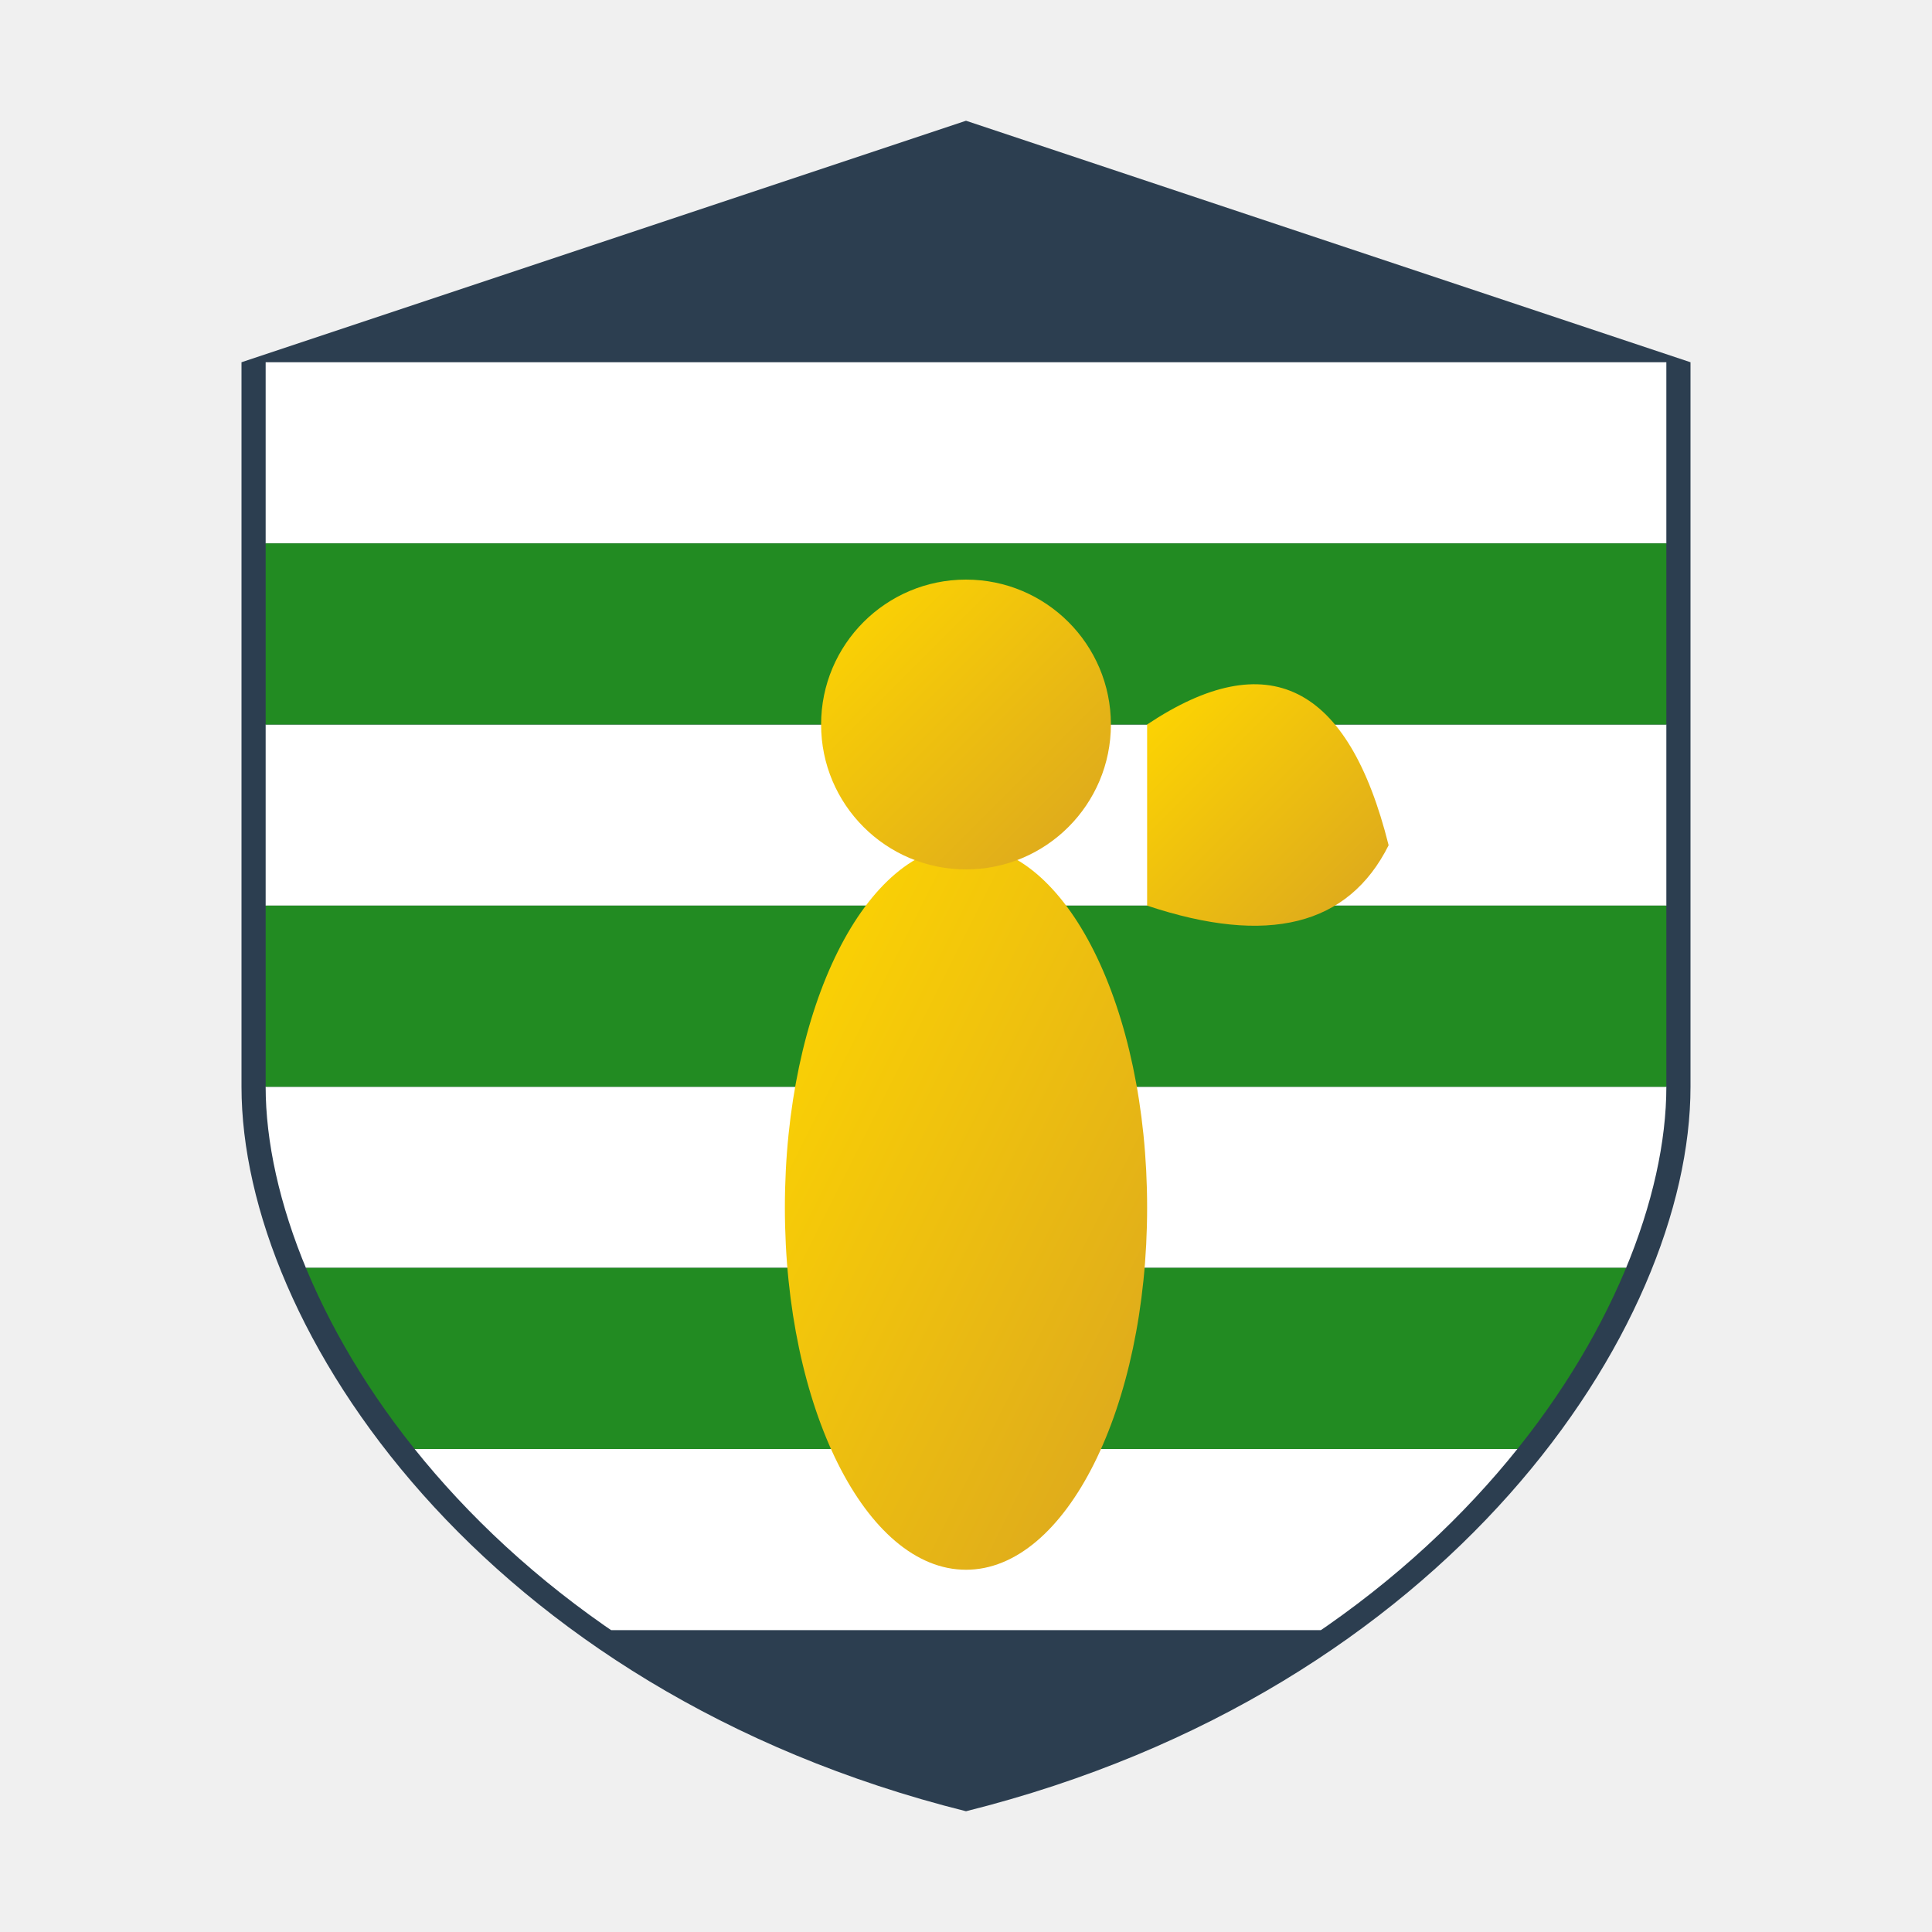
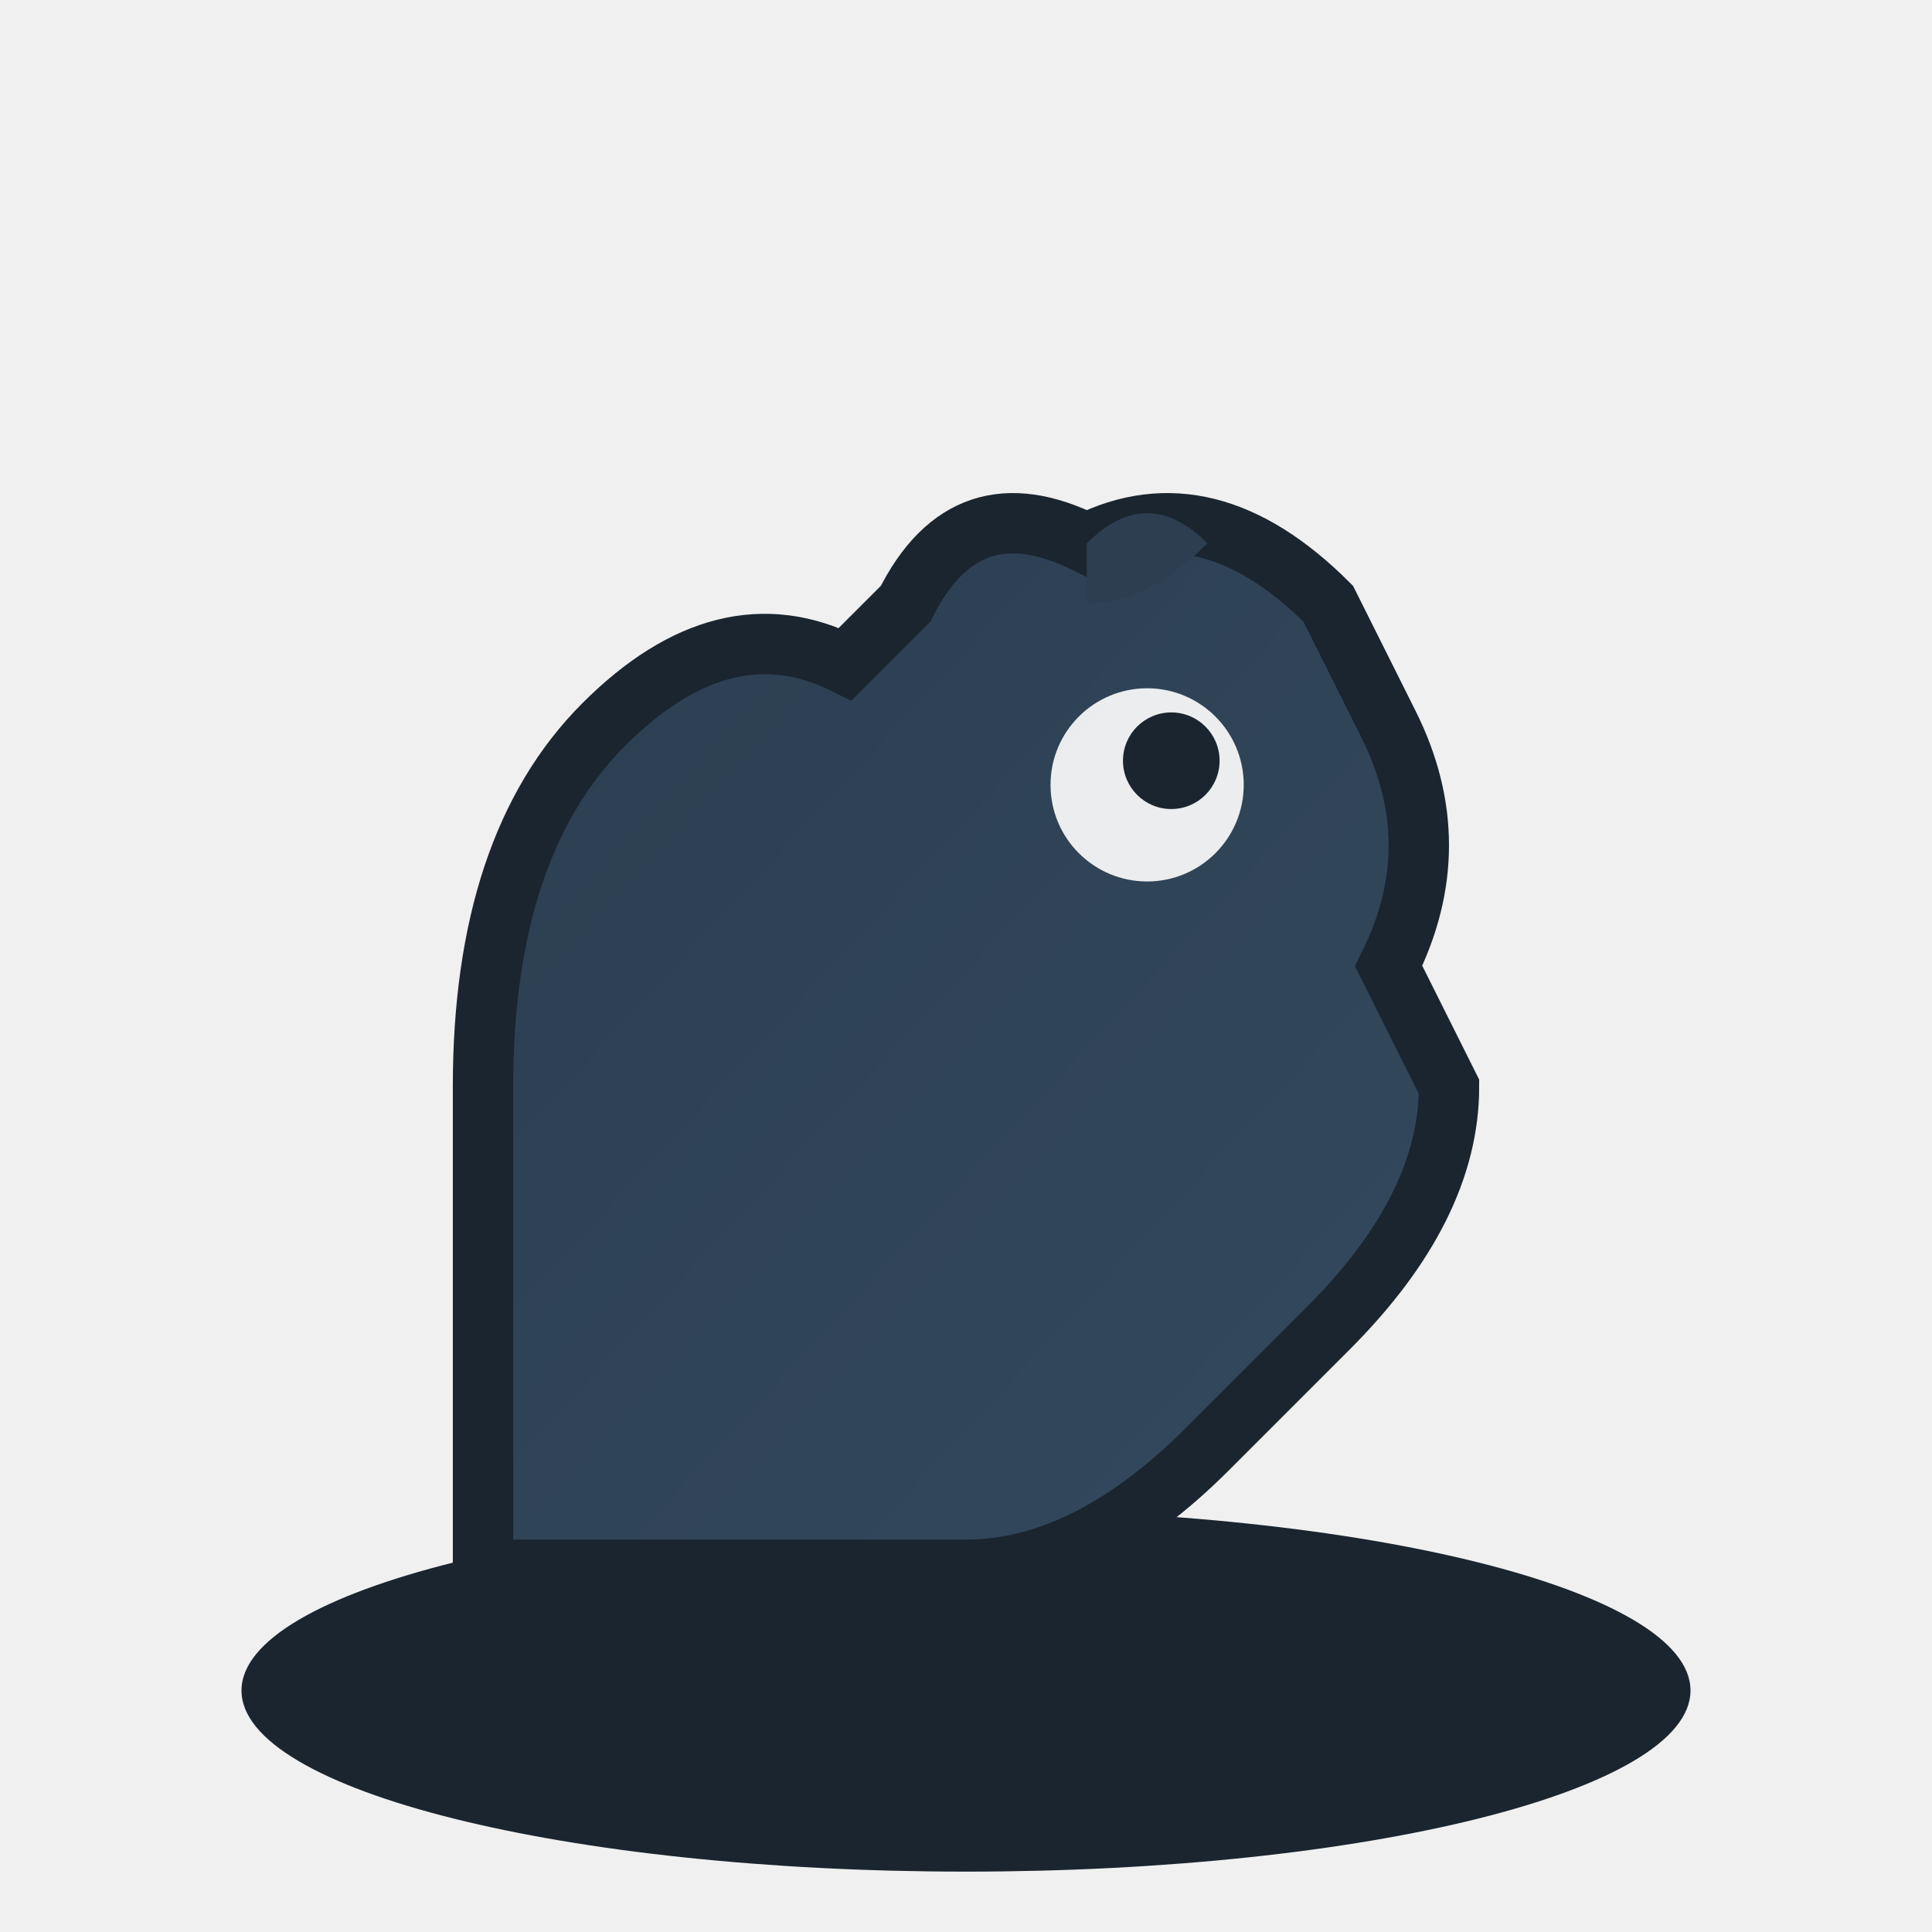
<svg xmlns="http://www.w3.org/2000/svg" viewBox="0 0 16 16" width="16" height="16">
  <defs>
-     <linearGradient id="gold16" x1="0%" y1="0%" x2="100%" y2="100%">
-       <stop offset="0%" style="stop-color:#ffd700" />
-       <stop offset="100%" style="stop-color:#daa520" />
+     <linearGradient id="knightGradient16" x1="0%" y1="0%" x2="100%" y2="100%">
+       <stop offset="0%" style="stop-color:#2c3e50;stop-opacity:1" />
+       <stop offset="100%" style="stop-color:#34495e;stop-opacity:1" />
    </linearGradient>
  </defs>
-   <path d="M8 1 L14 3 L14 9 C14 11 12 14 8 15 C4 14 2 11 2 9 L2 3 Z" fill="#2c3e50" />
-   <defs>
-     <clipPath id="shield16">
-       <path d="M8 1.2 L13.8 3 L13.8 9 C13.8 10.8 12 13.8 8 14.8 C4 13.8 2.2 10.8 2.2 9 L2.2 3 Z" />
-     </clipPath>
-   </defs>
-   <g clip-path="url(#shield16)">
-     <rect x="2" y="3" width="12" height="1.5" fill="#ffffff" />
-     <rect x="2" y="6" width="12" height="1.5" fill="#ffffff" />
-     <rect x="2" y="9" width="12" height="1.5" fill="#ffffff" />
-     <rect x="2" y="12" width="12" height="1.5" fill="#ffffff" />
-     <rect x="2" y="4.5" width="12" height="1.5" fill="#228b22" />
-     <rect x="2" y="7.5" width="12" height="1.5" fill="#228b22" />
-     <rect x="2" y="10.5" width="12" height="1.5" fill="#228b22" />
-     <g fill="url(#gold16)">
-       <ellipse cx="8" cy="10" rx="1.5" ry="3" />
-       <circle cx="8" cy="6" r="1.2" />
-       <path d="M9.5 6 Q11 5 11.5 7 Q11 8 9.5 7.5 Z" />
-     </g>
-   </g>
+   <ellipse cx="8" cy="14" rx="6" ry="1.5" fill="#1a252f" />
+   <path d="M4 13 L4 9 Q4 7 5 6 Q6 5 7 5.5 L7.5 5 Q8 4 9 4.5 Q10 4 11 5 L11.5 6 Q12 7 11.5 8 L12 9 Q12 10 11 11 L10 12 Q9 13 8 13 L6 13 Q5 13 4 13 Z" fill="url(#knightGradient16)" stroke="#1a252f" stroke-width="0.5" />
+   <circle cx="9.5" cy="6.5" r="0.8" fill="#ffffff" opacity="0.9" />
+   <circle cx="9.7" cy="6.3" r="0.4" fill="#1a252f" />
+   <path d="M9 4.5 Q9.5 4 10 4.5 Q9.5 5 9 5 Z" fill="#2c3e50" />
</svg>
